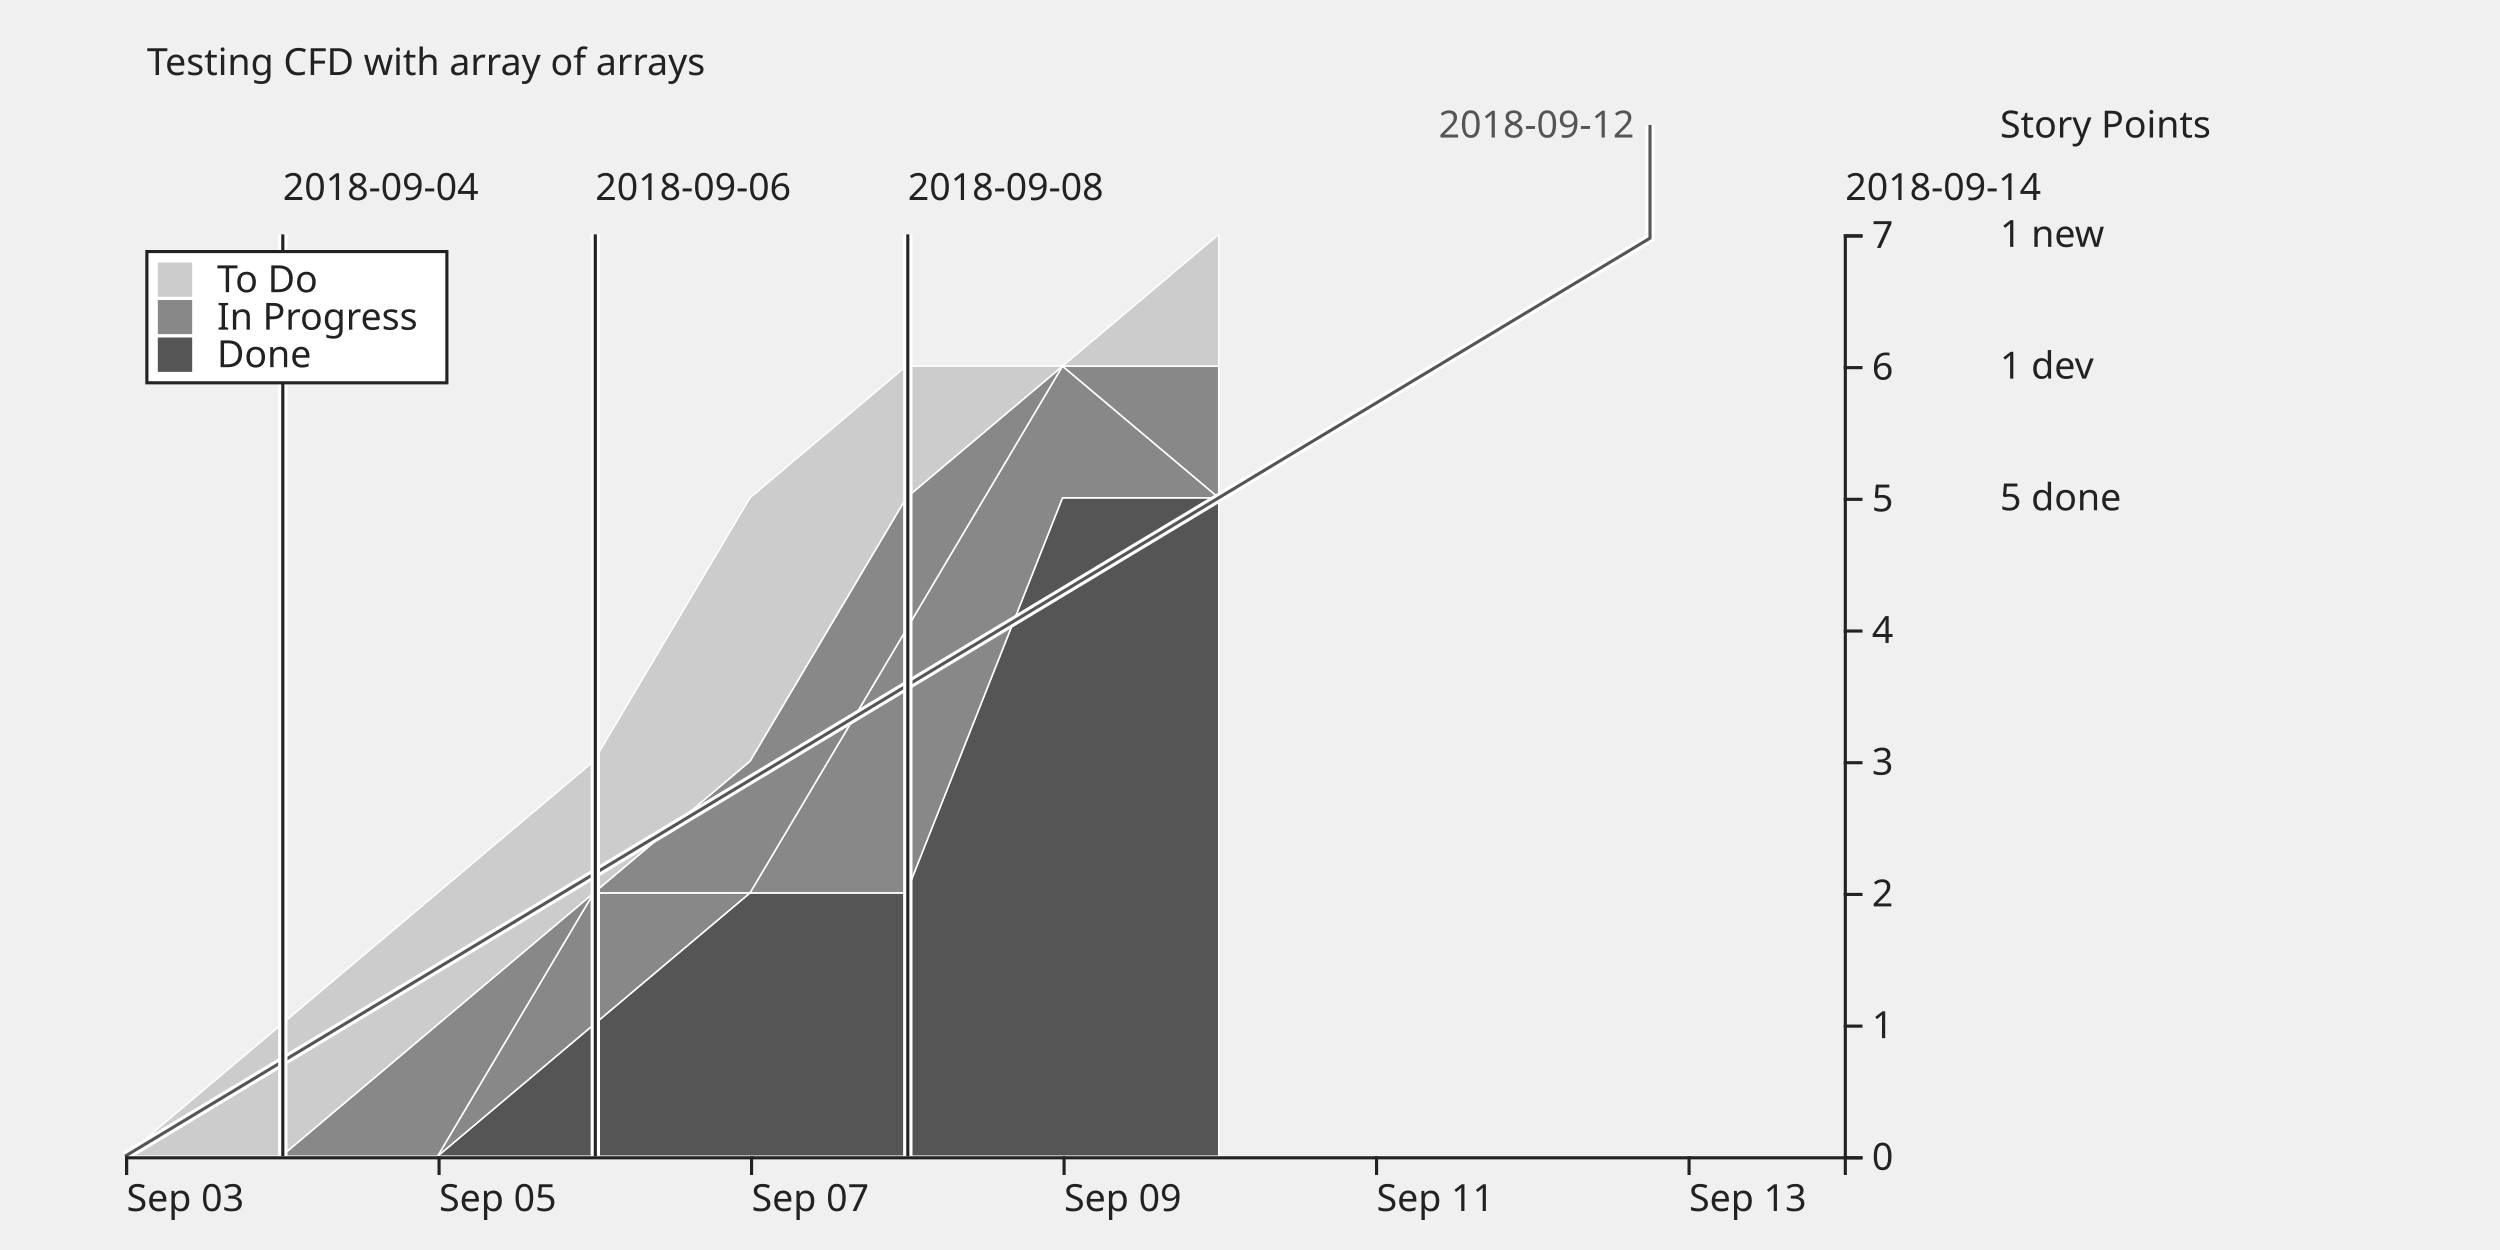
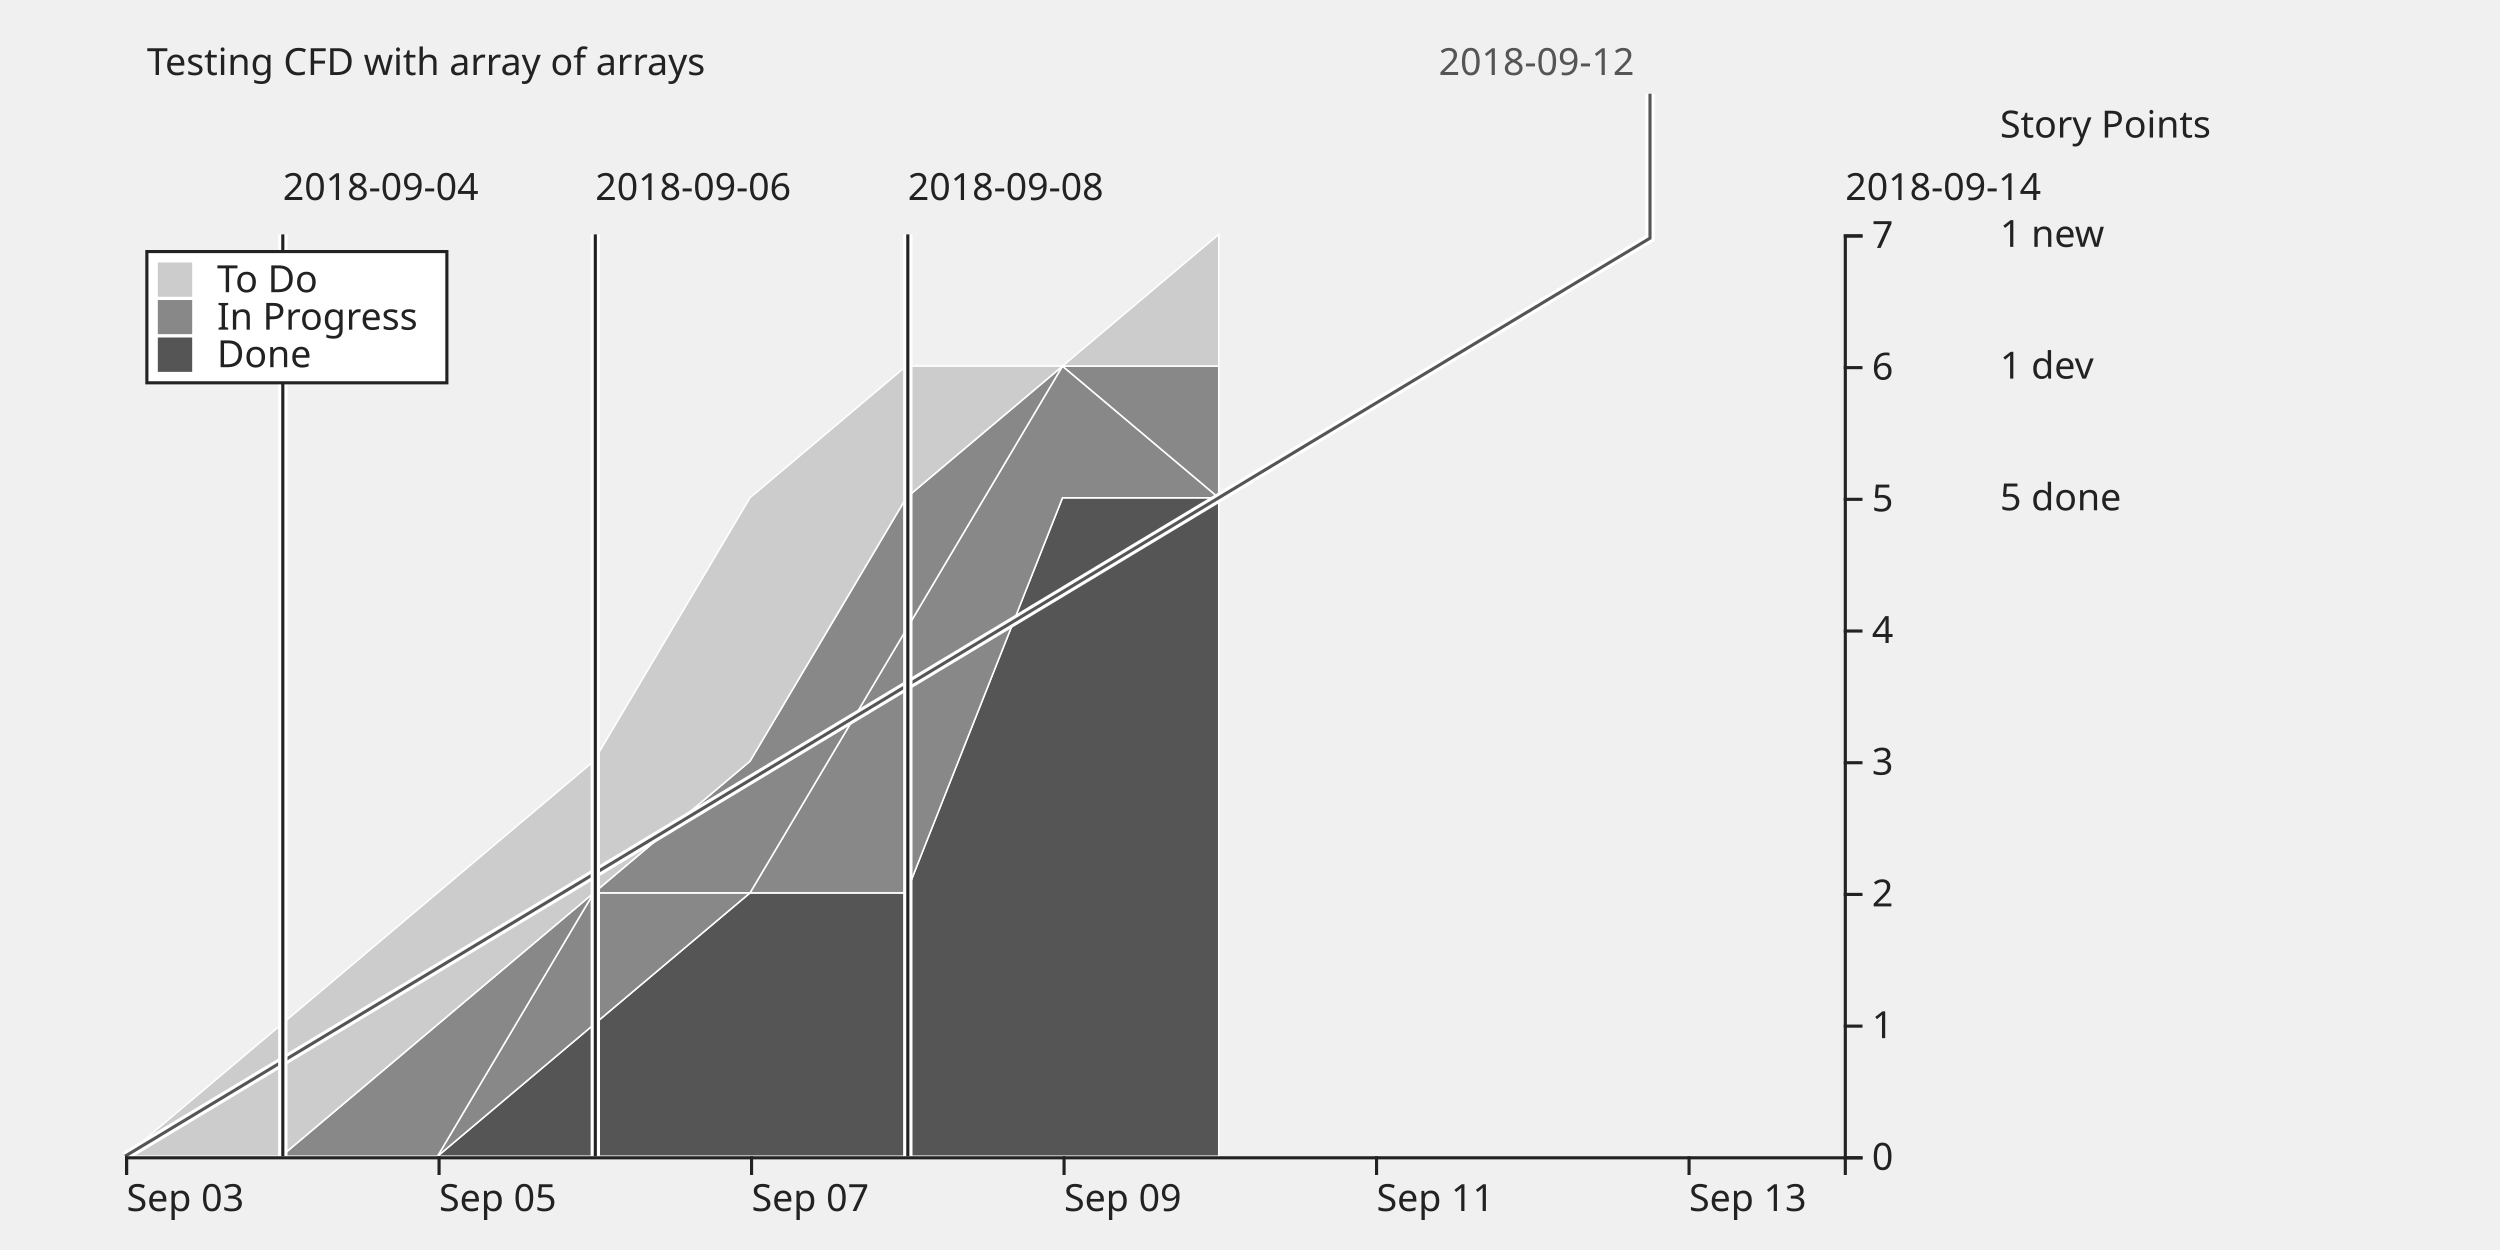
<svg xmlns="http://www.w3.org/2000/svg" width="800" height="400">
+   <defs>
+     <pattern id="pattern-checkers" x="0" y="0" width="4" height="4" patternunits="userSpaceOnUse">
+       <rect x="0" y="0" width="2" height="2" style="fill: #555;" />
+       <rect x="2" y="0" width="2" height="2" style="fill: #ccc;" />
+       <rect x="0" y="2" width="2" height="2" style="fill: #ccc;" />
+       <rect x="2" y="2" width="2" height="2" style="fill: #555;" />
+     </pattern>
+   </defs>
  <g transform="translate(40,75)">
    <g class="layer">
      <path class="area" style="fill: #555; stroke: #fff; stroke-width: .5;" d="M0,295L50,295L100,295L150,252.857L200,210.714L250,210.714L300,84.286L350,84.286L350,295L300,295L250,295L200,295L150,295L100,295L50,295L0,295Z" />
      <text x="600" y="84.286" dy="4px" font-size="12px" font-family="sans-serif" style="text-anchor: start; fill: #222;">5 done</text>
    </g>
    <g class="layer">
      <path class="area" style="fill: #888; stroke: #fff; stroke-width: .5;" d="M0,295L50,295L100,295L150,210.714L200,210.714L250,126.429L300,42.143L350,84.286L350,84.286L300,84.286L250,210.714L200,210.714L150,252.857L100,295L50,295L0,295Z" />
    </g>
    <g class="layer">
      <path class="area" style="fill: #888; stroke: #fff; stroke-width: .5;" d="M0,295L50,295L100,252.857L150,210.714L200,168.571L250,84.286L300,42.143L350,42.143L350,84.286L300,42.143L250,126.429L200,210.714L150,210.714L100,295L50,295L0,295Z" />
      <text x="600" y="42.143" dy="4px" font-size="12px" font-family="sans-serif" style="text-anchor: start; fill: #222;">1 dev</text>
    </g>
    <g class="layer">
      <path class="area" style="fill: #ccc; stroke: #fff; stroke-width: .5;" d="M0,295L50,252.857L100,210.714L150,168.571L200,84.286L250,42.143L300,42.143L350,0L350,42.143L300,42.143L250,84.286L200,168.571L150,210.714L100,252.857L50,295L0,295Z" />
      <text x="600" y="0" dy="4px" font-size="12px" font-family="sans-serif" style="text-anchor: start; fill: #222;">1 new</text>
    </g>
-     <path d="M0,295L488,1.204L488,-35" fill="none" style="stroke-width: 3; stroke: #fff;" />
-     <path d="M0,295L488,1.204L488,-35" fill="none" style="stroke-width: 1; stroke: #555;" />
-     <text x="483" y="-35" dy="4px" font-size="12" font-family="sans-serif" style="text-anchor: end; fill: #555;">2018-09-12</text>
+     <path d="M0,295L488,1.204L488,-45" fill="none" style="stroke-width: 3; stroke: #fff;" />
+     <path d="M0,295L488,1.204L488,-45" fill="none" style="stroke-width: 1; stroke: #555;" />
+     <text x="483" y="-55" dy="4px" font-size="12" font-family="sans-serif" style="text-anchor: end; fill: #555;">2018-09-12</text>
    <line x1="50.5" y1="295" x2="50.5" y2="0" style="stroke-width: 3; stroke: #fff;" />
    <line x1="50.5" y1="295" x2="50.5" y2="0" style="stroke-width: 1; stroke: #222;" />
    <rect style="fill: #fff;" />
    <text x="50.5" y="-15" dy="4px" font-size="12px" font-family="sans-serif" style="fill: #222; text-anchor: start;">2018-09-04</text>
    <line x1="150.5" y1="295" x2="150.5" y2="0" style="stroke-width: 3; stroke: #fff;" />
    <line x1="150.5" y1="295" x2="150.5" y2="0" style="stroke-width: 1; stroke: #222;" />
    <rect style="fill: #fff;" />
    <text x="150.5" y="-15" dy="4px" font-size="12px" font-family="sans-serif" style="fill: #222; text-anchor: start;">2018-09-06</text>
    <line x1="250.5" y1="295" x2="250.5" y2="0" style="stroke-width: 3; stroke: #fff;" />
    <line x1="250.5" y1="295" x2="250.5" y2="0" style="stroke-width: 1; stroke: #222;" />
    <rect style="fill: #fff;" />
    <text x="250.5" y="-15" dy="4px" font-size="12px" font-family="sans-serif" style="fill: #222; text-anchor: start;">2018-09-08</text>
    <rect style="fill: #fff;" />
    <text x="550.5" y="-15" dy="4px" font-size="12px" font-family="sans-serif" style="fill: #222; text-anchor: start;">2018-09-14</text>
    <g transform="translate(0,295)" fill="none" font-size="10" font-family="sans-serif" text-anchor="middle">
      <path class="domain" stroke="currentColor" d="M0.5,6V0.5H550.5V6" style="stroke: #222;" />
      <g class="tick" opacity="1" transform="translate(0.5,0)">
        <line stroke="currentColor" y2="6" style="stroke: #222;" />
        <text fill="currentColor" y="9" dy="0.71em" style="fill: #222; text-anchor: start;" font-size="12px" font-family="sans-serif">Sep 03</text>
      </g>
      <g class="tick" opacity="1" transform="translate(100.5,0)">
        <line stroke="currentColor" y2="6" style="stroke: #222;" />
        <text fill="currentColor" y="9" dy="0.71em" style="fill: #222; text-anchor: start;" font-size="12px" font-family="sans-serif">Sep 05</text>
      </g>
      <g class="tick" opacity="1" transform="translate(200.5,0)">
        <line stroke="currentColor" y2="6" style="stroke: #222;" />
        <text fill="currentColor" y="9" dy="0.71em" style="fill: #222; text-anchor: start;" font-size="12px" font-family="sans-serif">Sep 07</text>
      </g>
      <g class="tick" opacity="1" transform="translate(300.5,0)">
        <line stroke="currentColor" y2="6" style="stroke: #222;" />
        <text fill="currentColor" y="9" dy="0.71em" style="fill: #222; text-anchor: start;" font-size="12px" font-family="sans-serif">Sep 09</text>
      </g>
      <g class="tick" opacity="1" transform="translate(400.5,0)">
        <line stroke="currentColor" y2="6" style="stroke: #222;" />
        <text fill="currentColor" y="9" dy="0.71em" style="fill: #222; text-anchor: start;" font-size="12px" font-family="sans-serif">Sep 11</text>
      </g>
      <g class="tick" opacity="1" transform="translate(500.5,0)">
        <line stroke="currentColor" y2="6" style="stroke: #222;" />
        <text fill="currentColor" y="9" dy="0.71em" style="fill: #222; text-anchor: start;" font-size="12px" font-family="sans-serif">Sep 13</text>
      </g>
    </g>
    <g transform="translate(550 ,0)" fill="none" font-size="10" font-family="sans-serif" text-anchor="start">
      <path class="domain" stroke="currentColor" d="M6,295.5H0.5V0.5H6" style="stroke: #222;" />
      <g class="tick" opacity="1" transform="translate(0,295.5)">
        <line stroke="currentColor" x2="6" style="stroke: #222;" />
        <text fill="currentColor" x="9" dy="0.32em" style="fill: #222;" text-anchor="start" font-size="12px" font-family="sans-serif">0</text>
      </g>
      <g class="tick" opacity="1" transform="translate(0,253.3571)">
        <line stroke="currentColor" x2="6" style="stroke: #222;" />
        <text fill="currentColor" x="9" dy="0.32em" style="fill: #222;" text-anchor="start" font-size="12px" font-family="sans-serif">1</text>
      </g>
      <g class="tick" opacity="1" transform="translate(0,211.2143)">
        <line stroke="currentColor" x2="6" style="stroke: #222;" />
        <text fill="currentColor" x="9" dy="0.32em" style="fill: #222;" text-anchor="start" font-size="12px" font-family="sans-serif">2</text>
      </g>
      <g class="tick" opacity="1" transform="translate(0,169.0714)">
        <line stroke="currentColor" x2="6" style="stroke: #222;" />
        <text fill="currentColor" x="9" dy="0.32em" style="fill: #222;" text-anchor="start" font-size="12px" font-family="sans-serif">3</text>
      </g>
      <g class="tick" opacity="1" transform="translate(0,126.9286)">
        <line stroke="currentColor" x2="6" style="stroke: #222;" />
        <text fill="currentColor" x="9" dy="0.32em" style="fill: #222;" text-anchor="start" font-size="12px" font-family="sans-serif">4</text>
      </g>
      <g class="tick" opacity="1" transform="translate(0,84.78571)">
        <line stroke="currentColor" x2="6" style="stroke: #222;" />
        <text fill="currentColor" x="9" dy="0.32em" style="fill: #222;" text-anchor="start" font-size="12px" font-family="sans-serif">5</text>
      </g>
      <g class="tick" opacity="1" transform="translate(0,42.64286)">
        <line stroke="currentColor" x2="6" style="stroke: #222;" />
        <text fill="currentColor" x="9" dy="0.32em" style="fill: #222;" text-anchor="start" font-size="12px" font-family="sans-serif">6</text>
      </g>
      <g class="tick" opacity="1" transform="translate(0,0.5)">
        <line stroke="currentColor" x2="6" style="stroke: #222;" />
        <text fill="currentColor" x="9" dy="0.32em" style="fill: #222;" text-anchor="start" font-size="12px" font-family="sans-serif">7</text>
      </g>
    </g>
    <text x="7" y="-55" dy="4px" font-size="12px" font-family="sans-serif" style="text-anchor: start; fill: #222;">Testing CFD with array of arrays</text>
    <rect x="7" y="5.5" width="96" height="42" style="fill: #fff; stroke: #222;" />
    <rect x="10" y="8.5" width="12" height="12" style="fill: #ccc; stroke: #fff;" />
    <text x="29.44" y="14.5" dy="4px" font-size="12px" font-family="sans-serif" style="text-anchor: start; fill: #222;">To Do</text>
    <rect x="10" y="20.5" width="12" height="12" style="fill: #888; stroke: #fff;" />
    <text x="29.44" y="26.5" dy="4px" font-size="12px" font-family="sans-serif" style="text-anchor: start; fill: #222;">In Progress</text>
    <rect x="10" y="32.5" width="12" height="12" style="fill: #555; stroke: #fff;" />
    <text x="29.44" y="38.5" dy="4px" font-size="12px" font-family="sans-serif" style="text-anchor: start; fill: #222;">Done</text>
    <text x="600" y="-35" dy="4px" font-size="12px" font-family="sans-serif" style="text-anchor: start; fill: #222;">Story Points</text>
    <rect fill="#fff" stroke="#222" class="focus-item" width="12" height="12" style="display: none;" />
    <text dy="4px" font-size="12px" font-family="sans-serif" style="text-anchor: start; fill: #222; display: none;" />
    <text dy="4px" font-size="12px" font-family="sans-serif" style="text-anchor: start; fill: #222; display: none;" />
    <text dy="4px" font-size="12px" font-family="sans-serif" style="text-anchor: start; fill: #222; display: none;" />
    <text dy="4px" font-size="12px" font-family="sans-serif" style="text-anchor: start; fill: #222; display: none;" />
    <text dy="4px" font-size="12px" font-family="sans-serif" style="text-anchor: start; fill: #222; display: none;" />
    <text dy="4px" font-size="12px" font-family="sans-serif" style="text-anchor: start; fill: #222; display: none;" />
    <text dy="4px" font-size="12px" font-family="sans-serif" style="text-anchor: start; fill: #222; display: none;" />
    <text dy="4px" font-size="12px" font-family="sans-serif" style="text-anchor: start; fill: #222; display: none;" />
    <text dy="4px" font-size="12px" font-family="sans-serif" style="text-anchor: start; fill: #222; display: none;" />
    <text dy="4px" font-size="12px" font-family="sans-serif" style="text-anchor: start; fill: #222; display: none;" />
    <text dy="4px" font-size="12px" font-family="sans-serif" style="text-anchor: start; fill: #222; display: none;" />
    <text dy="4px" font-size="12px" font-family="sans-serif" style="text-anchor: start; fill: #222; display: none;" />
    <text dy="4px" font-size="12px" font-family="sans-serif" style="text-anchor: start; fill: #222; display: none;" />
    <text dy="4px" font-size="12px" font-family="sans-serif" style="text-anchor: start; fill: #222; display: none;" />
    <text dy="4px" font-size="12px" font-family="sans-serif" style="text-anchor: start; fill: #222; display: none;" />
    <text dy="4px" font-size="12px" font-family="sans-serif" style="text-anchor: start; fill: #222; display: none;" />
    <text dy="4px" font-size="12px" font-family="sans-serif" style="text-anchor: start; fill: #222; display: none;" />
    <text dy="4px" font-size="12px" font-family="sans-serif" style="text-anchor: start; fill: #222; display: none;" />
    <text dy="4px" font-size="12px" font-family="sans-serif" style="text-anchor: start; fill: #222; display: none;" />
    <text dy="4px" font-size="12px" font-family="sans-serif" style="text-anchor: start; fill: #222; display: none;" />
    <text dy="4px" font-size="12px" font-family="sans-serif" style="text-anchor: start; fill: #222; display: none;" />
    <text dy="4px" font-size="12px" font-family="sans-serif" style="text-anchor: start; fill: #222; display: none;" />
    <text dy="4px" font-size="12px" font-family="sans-serif" style="text-anchor: start; fill: #222; display: none;" />
    <text dy="4px" font-size="12px" font-family="sans-serif" style="text-anchor: start; fill: #222; display: none;" />
    <text dy="4px" font-size="12px" font-family="sans-serif" style="text-anchor: start; fill: #222; display: none;" />
    <text dy="4px" font-size="12px" font-family="sans-serif" style="text-anchor: start; fill: #222; display: none;" />
    <text dy="4px" font-size="12px" font-family="sans-serif" style="text-anchor: start; fill: #222; display: none;" />
    <text dy="4px" font-size="12px" font-family="sans-serif" style="text-anchor: start; fill: #222; display: none;" />
    <text dy="4px" font-size="12px" font-family="sans-serif" style="text-anchor: start; fill: #222; display: none;" />
    <text dy="4px" font-size="12px" font-family="sans-serif" style="text-anchor: start; fill: #222; display: none;" />
    <text dy="4px" font-size="12px" font-family="sans-serif" style="text-anchor: start; fill: #222; display: none;" />
    <text dy="4px" font-size="12px" font-family="sans-serif" style="text-anchor: start; fill: #222; display: none;" />
    <text dy="4px" font-size="12px" font-family="sans-serif" style="text-anchor: start; fill: #222; display: none;" />
    <text dy="4px" font-size="12px" font-family="sans-serif" style="text-anchor: start; fill: #222; display: none;" />
    <text dy="4px" font-size="12px" font-family="sans-serif" style="text-anchor: start; fill: #222; display: none;" />
    <text dy="4px" font-size="12px" font-family="sans-serif" style="text-anchor: start; fill: #222; display: none;" />
    <text dy="4px" font-size="12px" font-family="sans-serif" style="text-anchor: start; fill: #222; display: none;" />
    <text dy="4px" font-size="12px" font-family="sans-serif" style="text-anchor: start; fill: #222; display: none;" />
    <text dy="4px" font-size="12px" font-family="sans-serif" style="text-anchor: start; fill: #222; display: none;" />
    <text dy="4px" font-size="12px" font-family="sans-serif" style="text-anchor: start; fill: #222; display: none;" />
    <line style="display: none; stroke-width: 3; stroke: #fff;" />
    <line style="display: none; stroke-width: 1; stroke: #222;" />
    <rect width="760" height="295" fill="transparent" />
  </g>
</svg>
